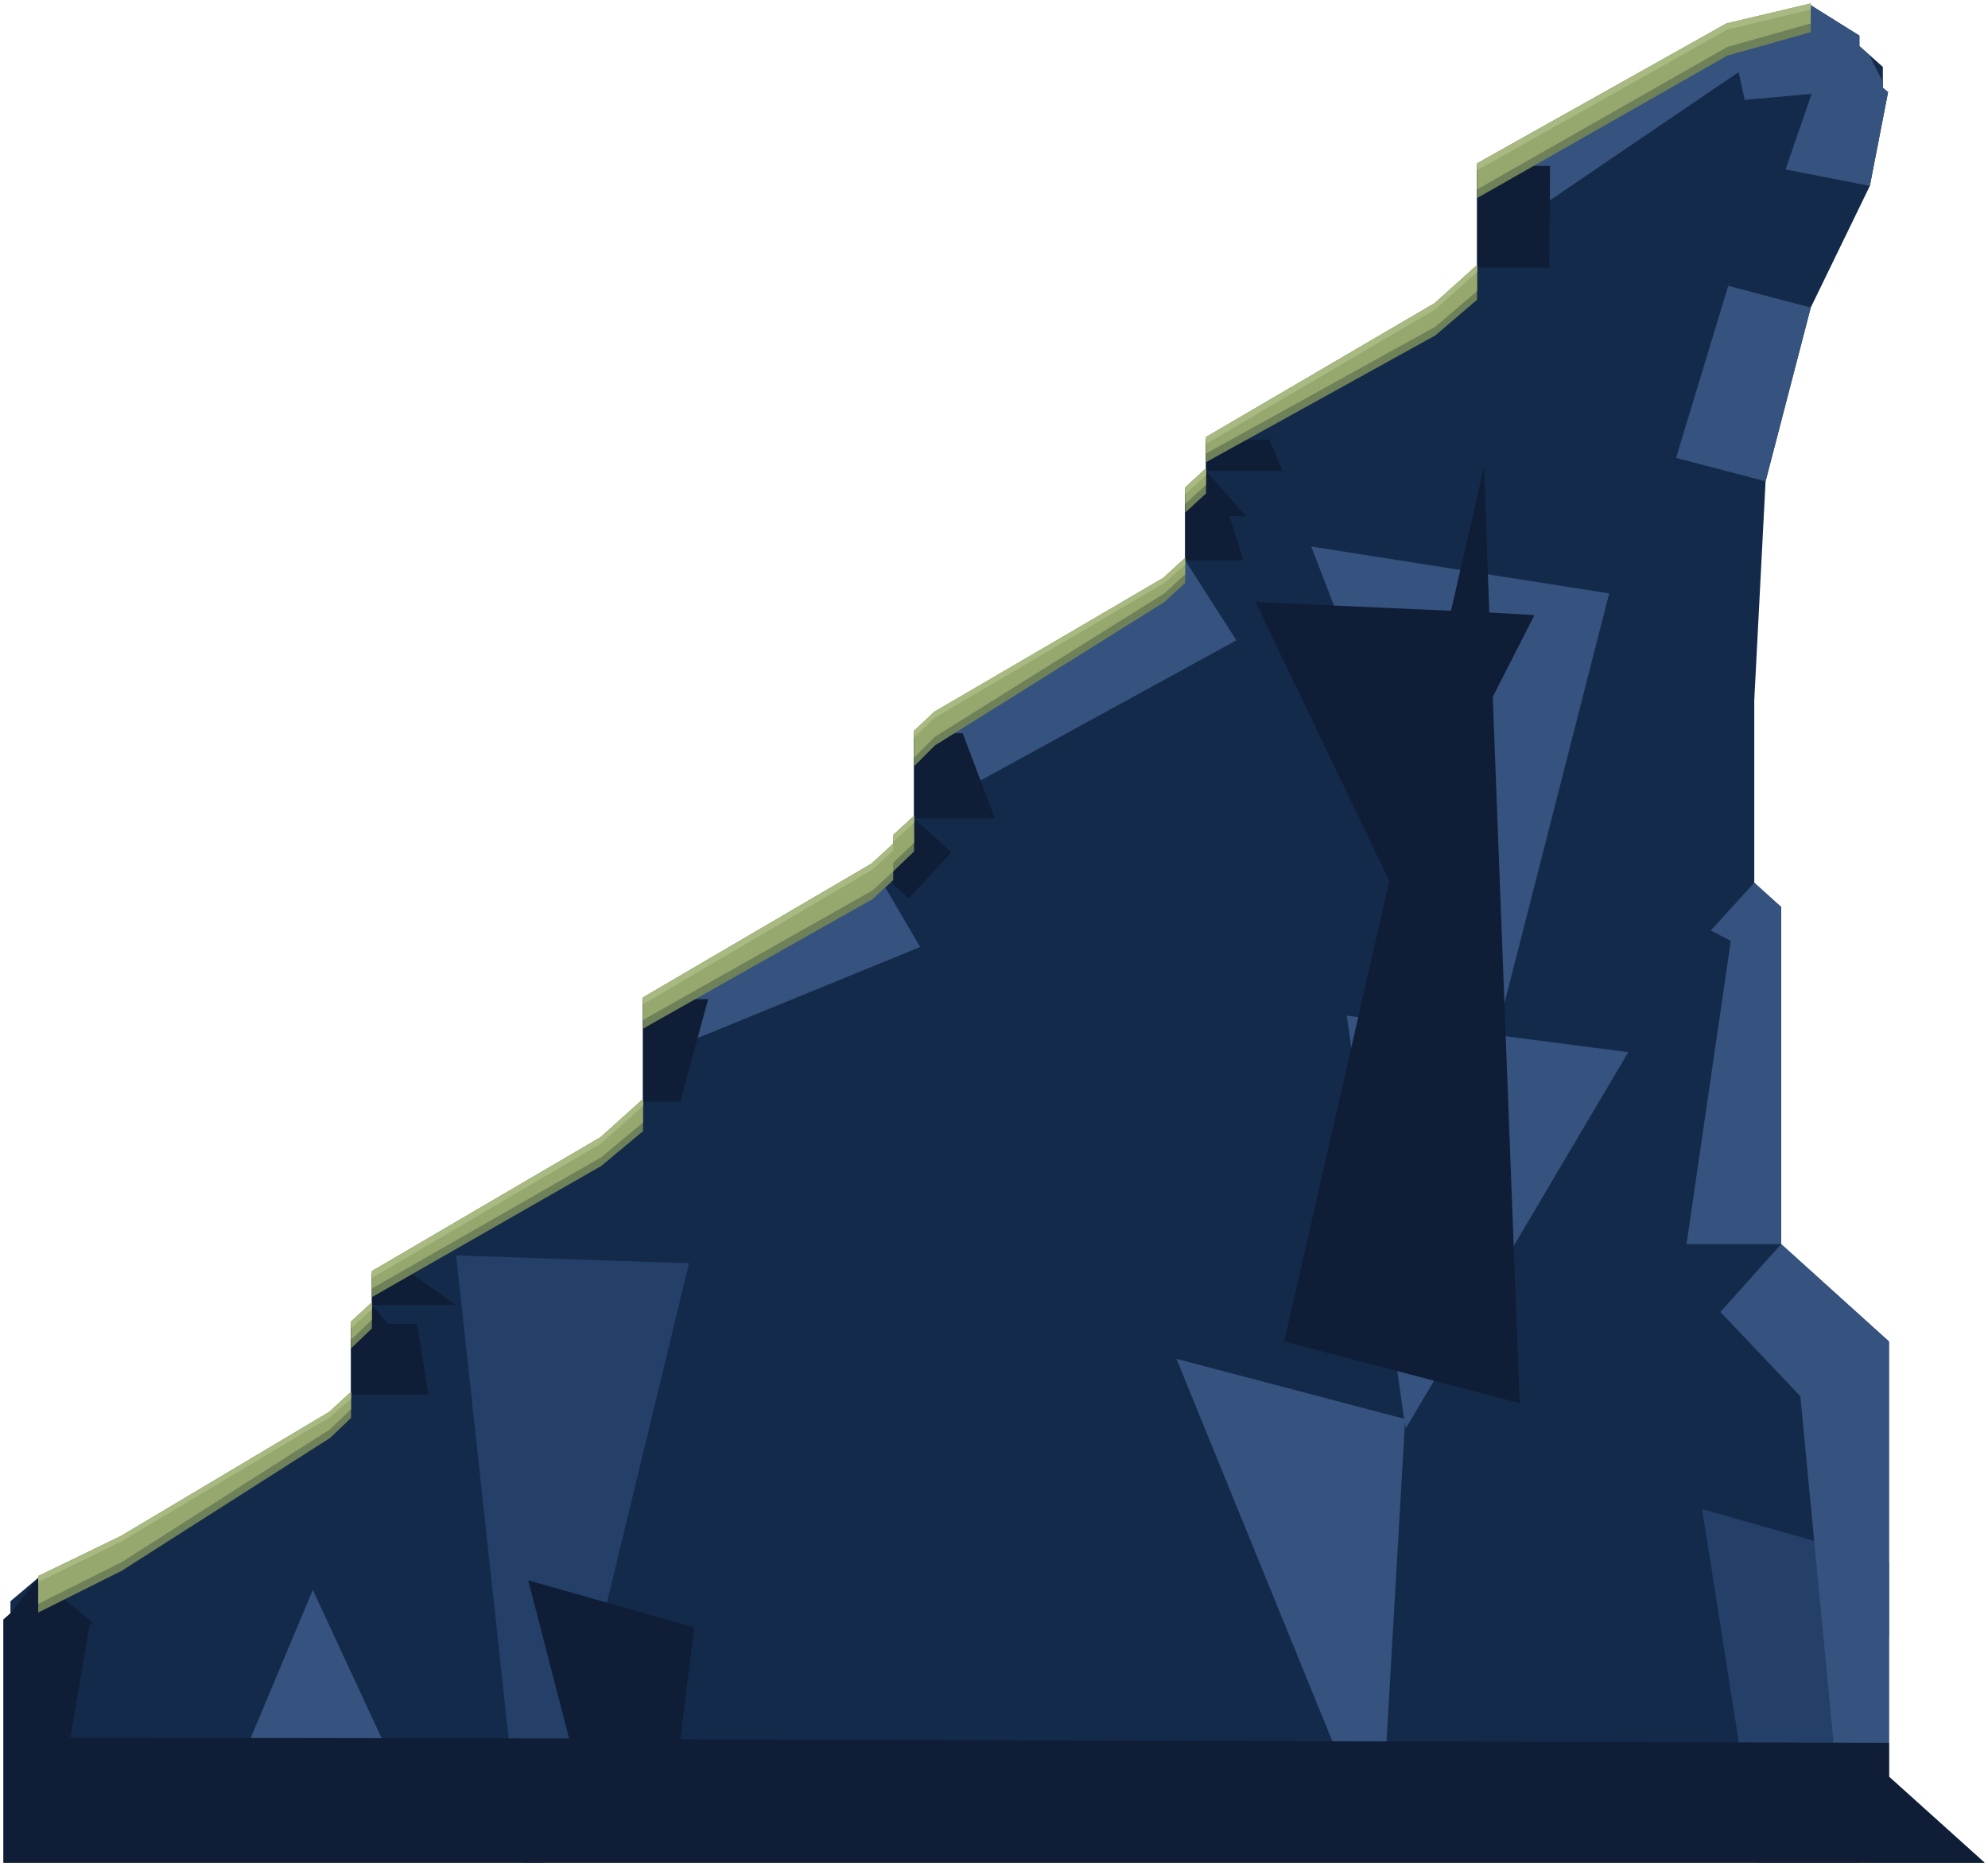
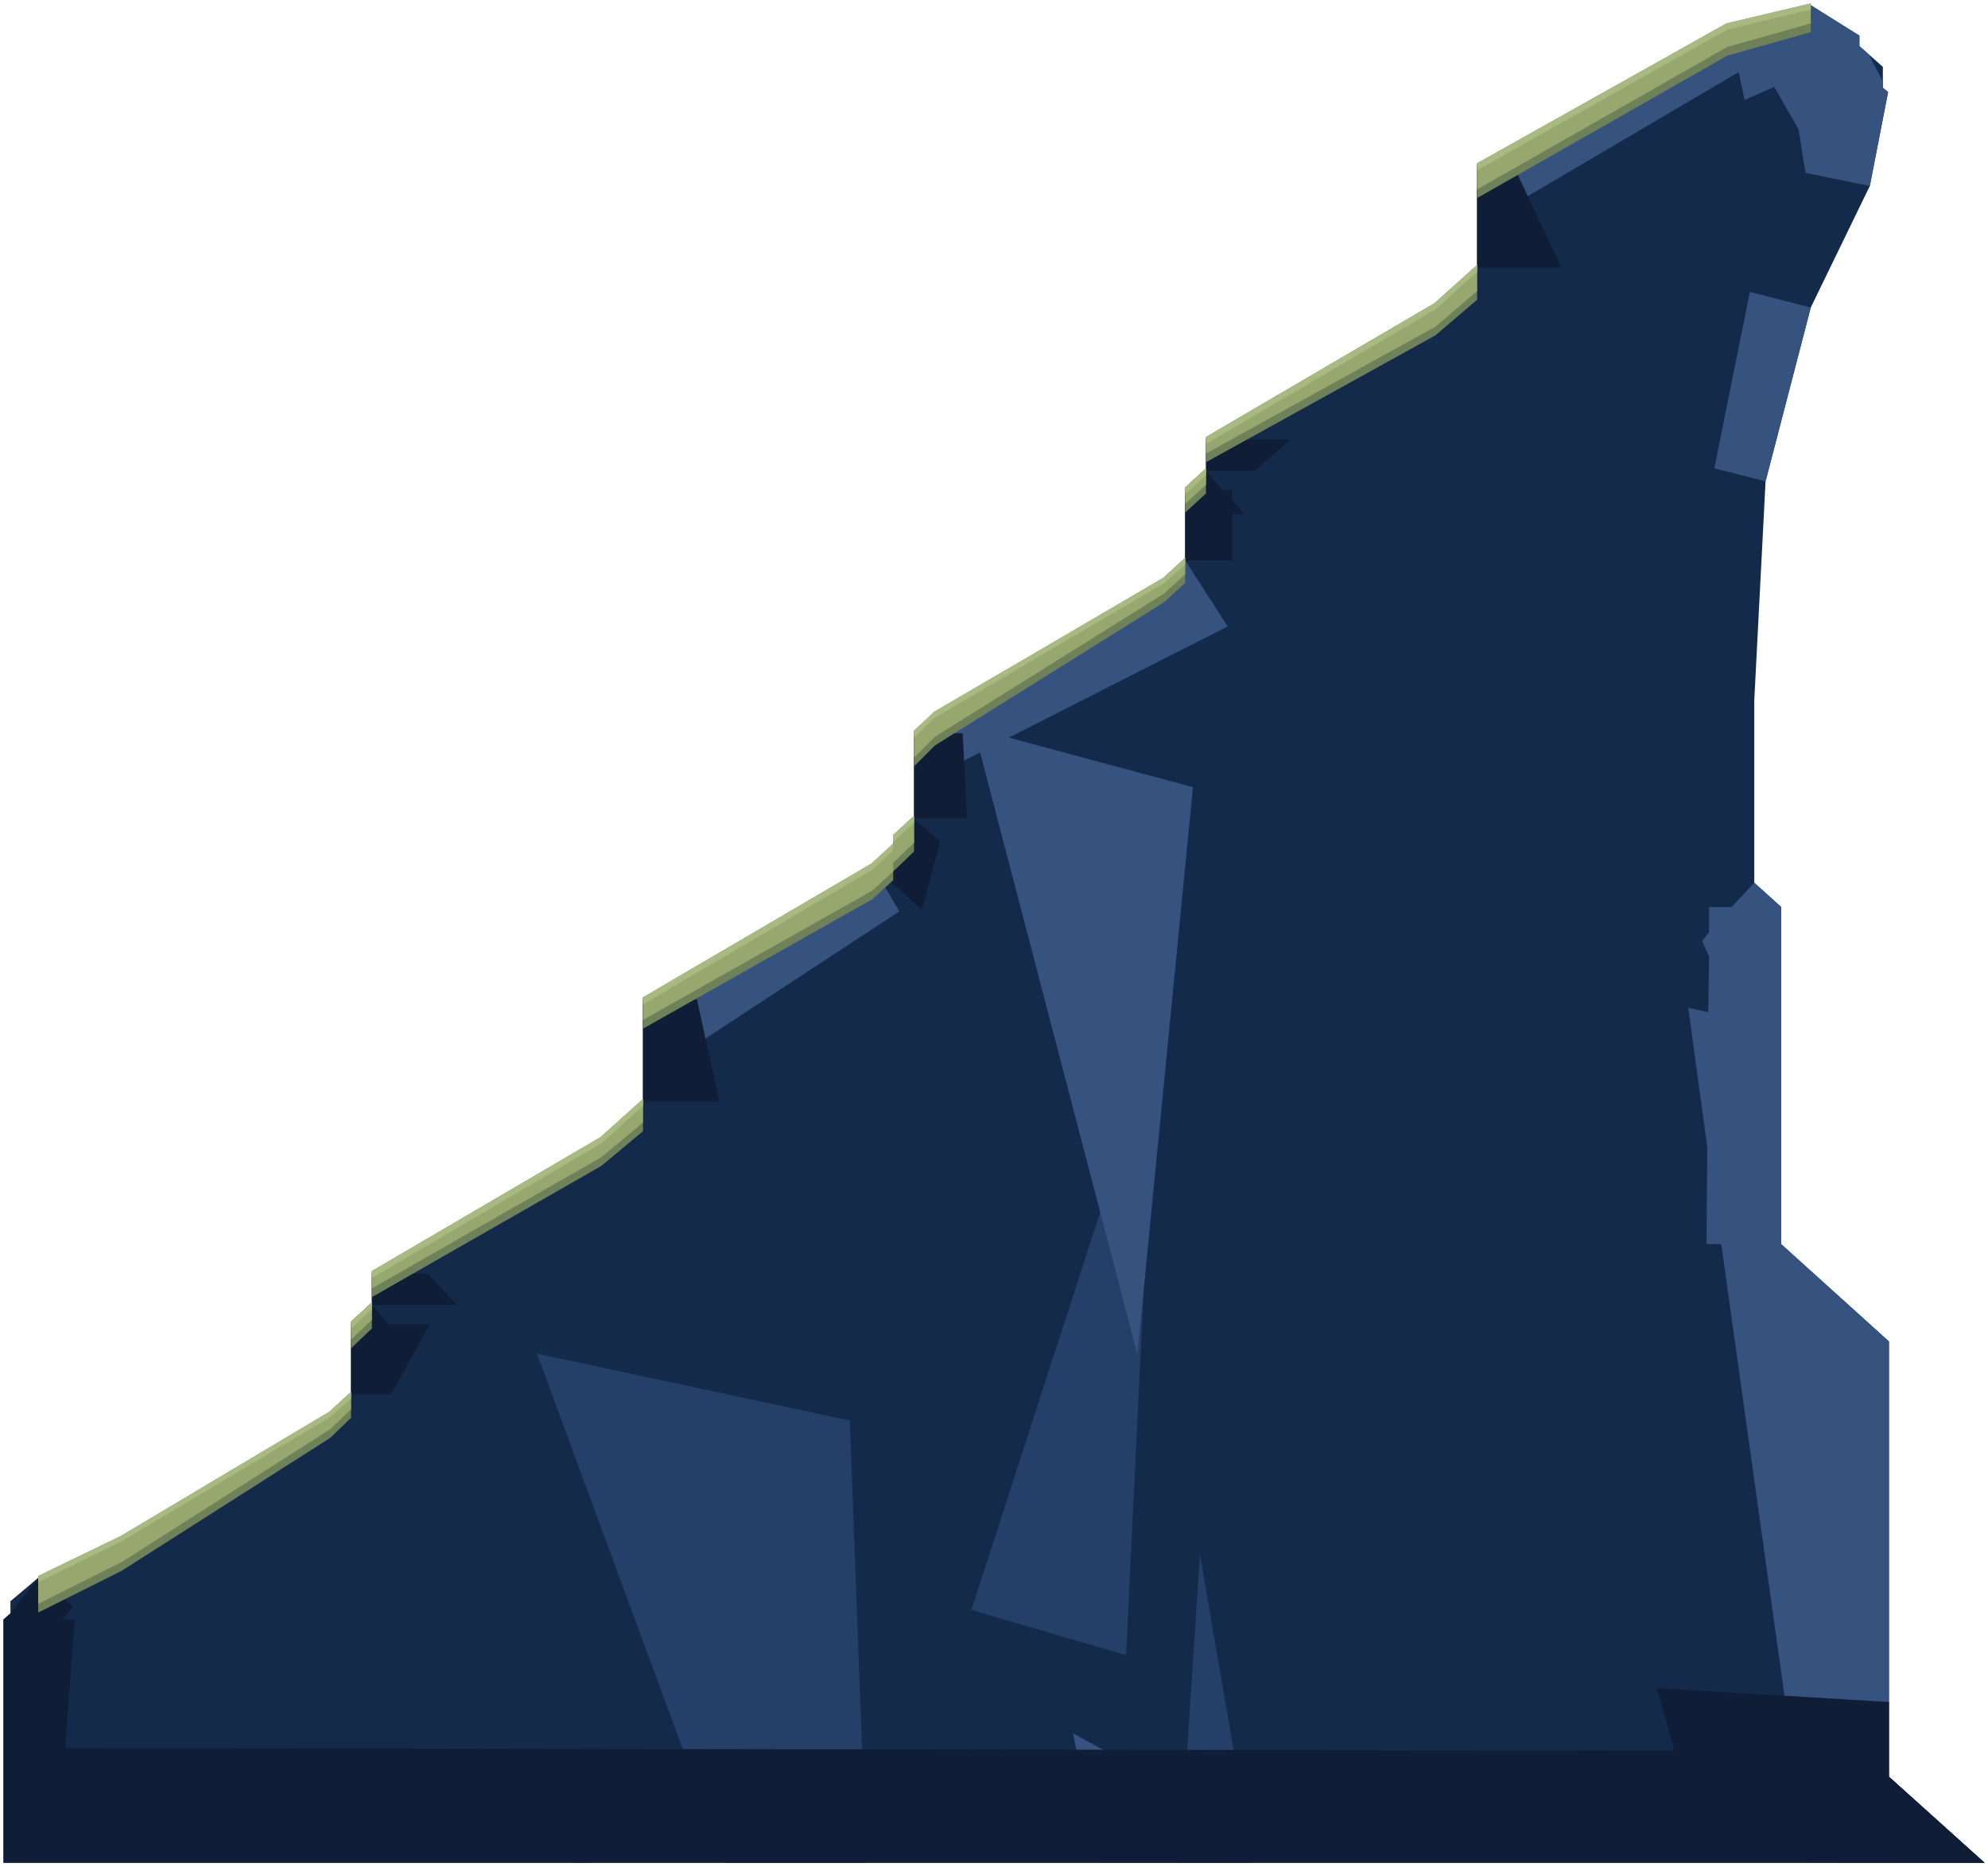
<svg xmlns="http://www.w3.org/2000/svg" width="2288" height="2148" viewBox="516 5556 2288 2148">
  <path d="M560 7372 L528 7399 L528 7413 L520 7420 L520 7700 L2800 7700 L2690 7601 L2690 7100 L2566 6988 L2566 6600 L2535 6572 L2535 6362 L2548 6110 L2600 5910 L2668 5770 L2689 5662 L2683 5657 L2683 5633 L2656 5609 L2656 5597 L2600 5562 L2504 5584 L2216 5747 L2216 5864 L2168 5907 L1904 6062 L1904 6098 L1880 6120 L1880 6201 L1856 6222 L1592 6377 L1568 6400 L1568 6498 L1544 6520 L1544 6530 L1520 6552 L1256 6706 L1256 6824 L1208 6867 L944 7022 L944 7058 L920 7080 L920 7161 L896 7182 L656 7326 Z" fill="#142a4b" />
-   <path d="M1142 7700 L1309 7010 L1041 7001 L1117 7700 Z M2656 7700 L2690 7439 L2690 7354 L2475 7293 L2539 7700 Z" fill="#244069" />
-   <path d="M2800 7700 L2690 7601 L2622 7676 L2665 7700 Z M2690 7100 L2566 6988 L2496 7066 L2588 7163 L2630 7601 L2690 7601 Z M2566 6600 L2535 6572 L2485 6627 L2508 6639 L2457 6988 L2566 6988 Z M2600 5910 L2505 5885 L2445 6083 L2548 6110 Z M2689 5662 L2683 5657 L2683 5650 L2667 5619 L2656 5609 L2656 5597 L2600 5562 L2504 5584 L2216 5747 L2255 5817 L2517 5639 L2524 5671 L2601 5664 L2571 5751 L2668 5770 Z M1856 6222 L1736 6292 L1568 6400 L1614 6471 L1939 6293 L1880 6201 Z M1256 6706 L1289 6763 L1575 6646 L1520 6552 Z M2368 6239 L2025 6185 L2240 6740 Z M2134 7200 L2390 6767 L2066 6725 L2132 7189 L1870 7120 L2104 7694 L2133 7193 Z M1019 7694 L876 7386 L754 7677 Z" fill="#35537e" />
-   <path d="M528 7413 L520 7420 L520 7700 L2800 7700 L2690 7601 L2690 7562 L1299 7558 L1315 7429 L1124 7375 L1171 7557 L597 7556 L619 7427 L623 7424 L560 7372 Z M2216 5864 L2299 5864 L2300 5747 L2216 5747 Z M1904 6098 L1992 6098 L1977 6062 L1904 6062 Z M1880 6120 L1880 6201 L1947 6201 L1931 6150 L1950 6150 L1904 6098 Z M1568 6498 L1661 6498 L1624 6400 L1568 6400 Z M1544 6530 L1520 6552 L1562 6590 L1611 6537 L1568 6498 L1544 6525 Z M1256 6824 L1299 6824 L1331 6706 L1256 6706 Z M944 7058 L1040 7058 L990 7022 L944 7022 Z M920 7080 L920 7161 L1009 7161 L996 7080 L963 7080 L944 7058 Z M2186 6259 L1961 6249 L2115 6570 L1994 7100 L2265 7171 L2234 6358 L2282 6264 L2230 6261 L2224 6093 Z" fill="#0f1d36" />
+   <path d="M1195 7700 L1189 7649 L1176 7700 Z M1513 7700 L1494 7191 L1134 7114 L1350 7700 Z M1958 7700 L1897 7345 L1874 7700 Z M2800 7700 L2690 7601 L2635 7700 Z M1846 6754 L1634 7409 L1812 7461 Z" fill="#244069" />
+   <path d="M1917 7700 L1917 7642 L1751 7551 L1780 7700 Z M2639 7700 L2654 7601 L2690 7601 L2690 7100 L2566 6988 L2566 6600 L2535 6572 L2509 6600 L2483 6600 L2483 6629 L2475 6639 L2483 6657 L2482 6721 L2459 6716 L2481 6877 L2480 6988 L2497 6988 L2580 7581 L2578 7601 L2583 7601 L2597 7700 Z M2800 7700 L2690 7601 L2650 7646 L2701 7700 Z M2600 5910 L2530 5892 L2489 6095 L2548 6110 Z M2689 5662 L2683 5657 L2683 5650 L2667 5619 L2656 5609 L2656 5597 L2600 5562 L2504 5584 L2216 5747 L2245 5799 L2517 5639 L2524 5671 L2558 5656 L2586 5705 L2594 5755 L2668 5770 Z M1856 6222 L1736 6292 L1568 6400 L1597 6446 L1644 6422 L1825 7115 L1889 6462 L1677 6405 L1929 6277 L1880 6201 Z M1256 6706 L1295 6773 L1551 6605 L1520 6552 Z" fill="#35537e" />
+   <path d="M528 7413 L520 7420 L520 7700 L2800 7700 L2690 7601 L2690 7515 L2423 7499 L2443 7571 L591 7568 L602 7420 L588 7420 L600 7405 L560 7372 Z M2216 5864 L2313 5864 L2258 5747 L2216 5747 Z M1904 6098 L1960 6098 L2001 6062 L1904 6062 Z M1880 6120 L1880 6201 L1934 6201 L1934 6148 L1948 6148 L1934 6131 L1934 6120 L1923 6120 L1904 6098 Z M1568 6498 L1629 6498 L1624 6400 L1568 6400 Z M1544 6530 L1520 6552 L1577 6603 L1598 6525 L1568 6498 L1544 6525 Z M1256 6824 L1344 6824 L1318 6706 L1256 6706 Z M944 7058 L1042 7058 L1008 7022 L944 7022 Z M920 7080 L920 7161 L966 7161 L1011 7080 L963 7080 L944 7058 Z" fill="#0f1d36" />
  <path d="M2600 5560 L2503 5583 L2216 5744 L2216 5784 L2504 5620 L2600 5593 Z M2216 5861 L2167 5905 L1904 6059 L1904 6088 L2168 5942 L2216 5901 Z M1904 6095 L1880 6117 L1880 6146 L1904 6124 Z M1880 6198 L1855 6221 L1591 6376 L1568 6397 L1568 6438 L1592 6414 L1856 6249 L1880 6227 Z M1568 6495 L1544 6517 L1544 6527 L1519 6550 L1256 6704 L1256 6740 L1520 6591 L1544 6569 L1544 6559 L1568 6536 Z M1256 6821 L1207 6865 L944 7019 L944 7049 L1208 6898 L1256 6858 Z M944 7055 L920 7077 L920 7108 L944 7085 Z M920 7158 L895 7181 L655 7324 L560 7370 L560 7412 L656 7364 L896 7211 L920 7188 Z" fill="#6f8158" />
  <path d="M2600 5560 L2503 5583 L2216 5744 L2216 5774 L2504 5610 L2600 5583 Z M2216 5861 L2167 5905 L1904 6059 L1904 6078 L2168 5932 L2216 5891 Z M1904 6095 L1880 6117 L1880 6136 L1904 6114 Z M1880 6198 L1855 6221 L1591 6376 L1568 6397 L1568 6428 L1592 6404 L1856 6239 L1880 6217 Z M1568 6495 L1544 6517 L1544 6527 L1519 6550 L1256 6704 L1256 6730 L1520 6581 L1544 6559 L1544 6549 L1568 6526 Z M1256 6821 L1207 6865 L944 7019 L944 7039 L1208 6888 L1256 6848 Z M944 7055 L920 7077 L920 7098 L944 7075 Z M920 7158 L895 7181 L655 7324 L560 7370 L560 7402 L656 7354 L896 7201 L920 7178 Z" fill="#96a86e" />
  <path d="M2600 5560 L2503 5583 L2216 5744 L2216 5752 L2504 5590 L2600 5567 Z M2216 5861 L2167 5905 L1904 6059 L1904 6067 L2168 5912 L2216 5869 Z M1904 6095 L1880 6117 L1880 6125 L1904 6103 Z M1880 6198 L1855 6221 L1591 6375 L1568 6397 L1568 6405 L1592 6382 L1856 6227 L1880 6206 Z M1568 6495 L1544 6517 L1544 6525 L1568 6503 Z M1544 6527 L1519 6550 L1256 6704 L1256 6712 L1520 6557 L1544 6535 Z M1256 6821 L1207 6865 L944 7019 L944 7027 L1208 6872 L1256 6829 Z M944 7055 L920 7077 L920 7085 L944 7063 Z M920 7158 L895 7181 L655 7324 L560 7370 L560 7377 L656 7330 L896 7187 L920 7166 Z" fill="#a8b981" />
</svg>
